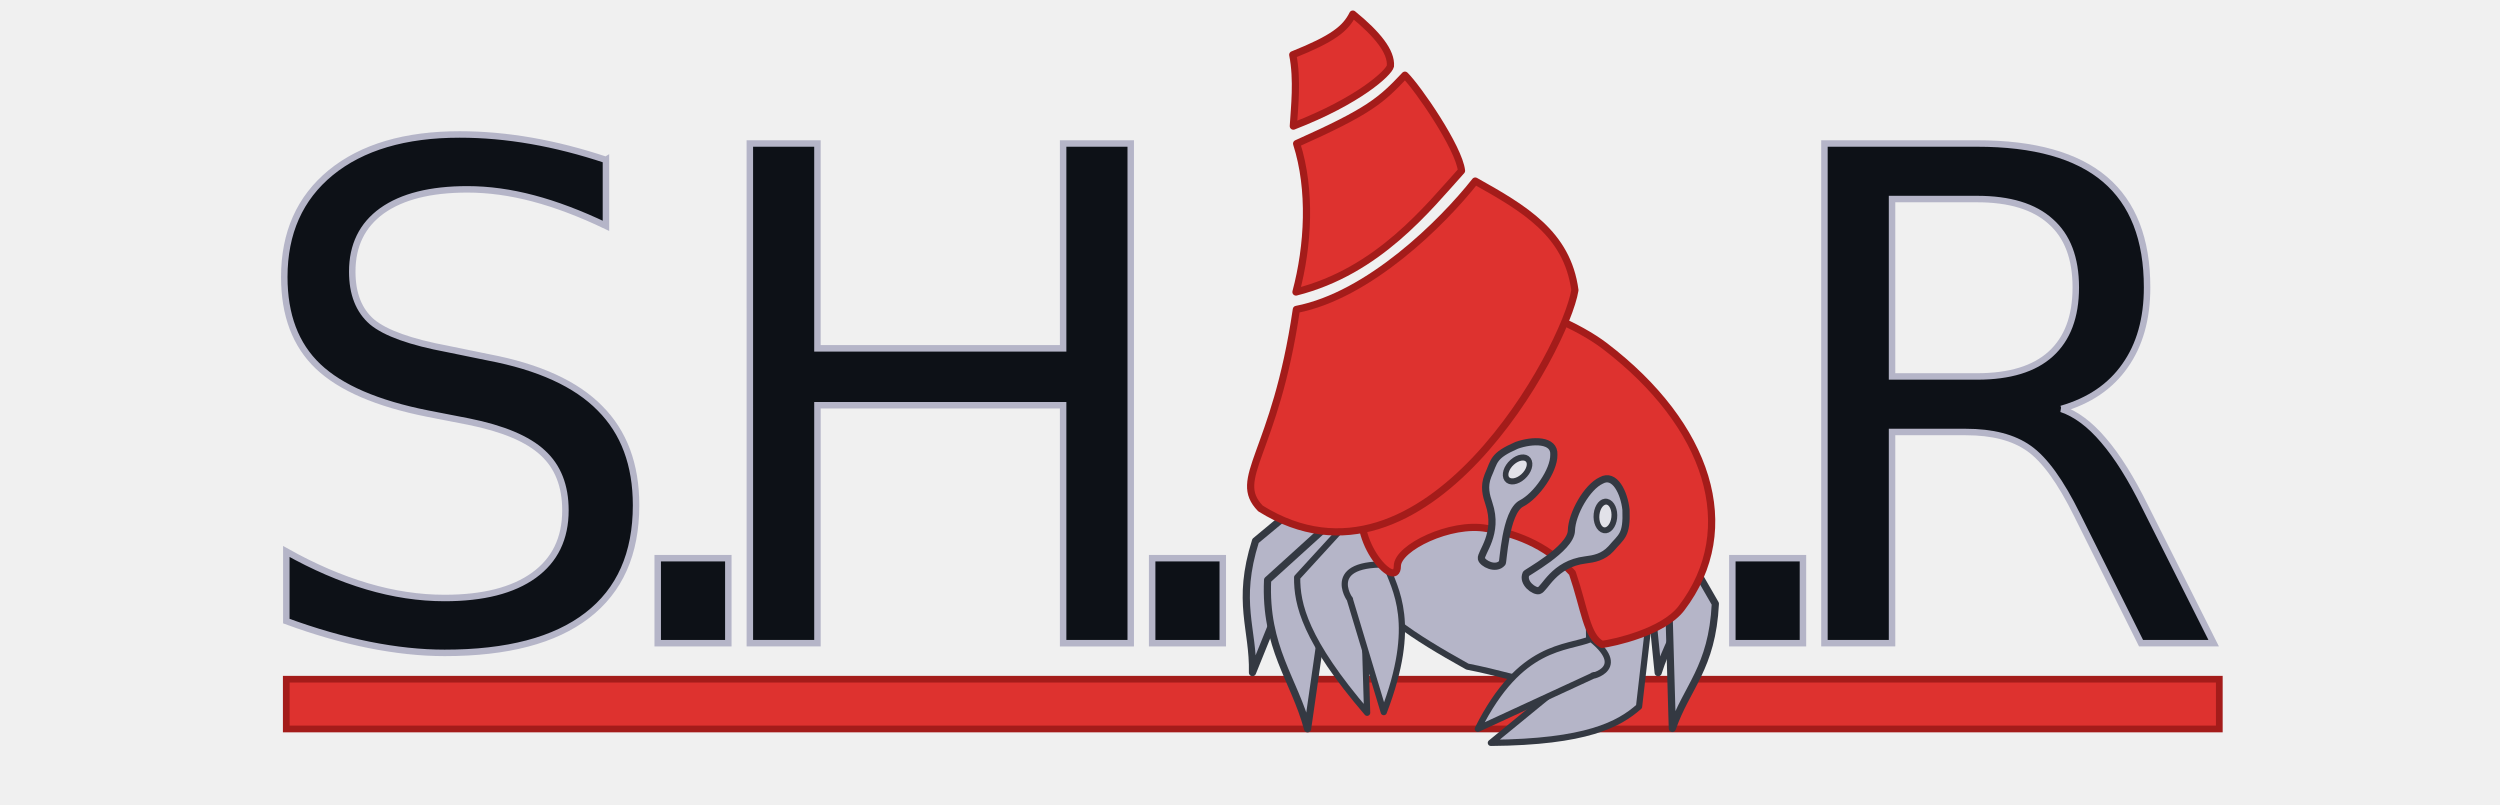
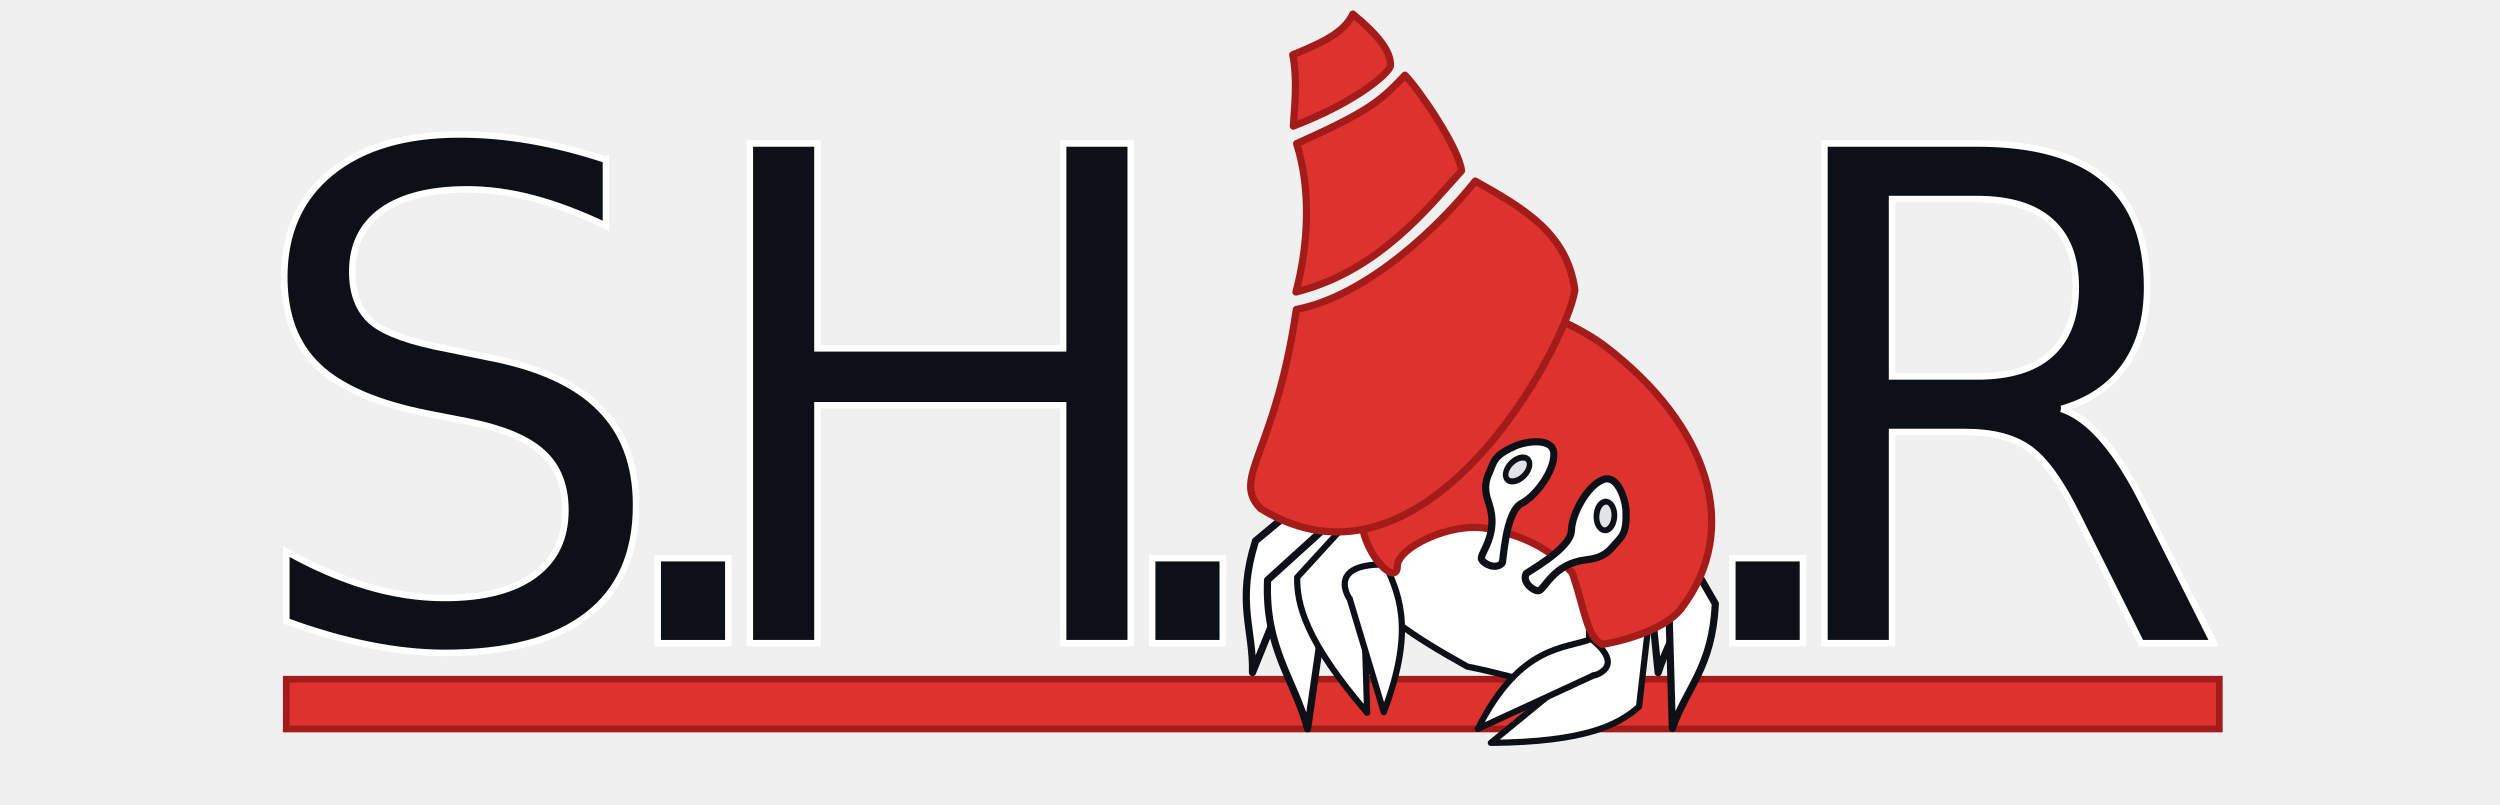
<svg xmlns="http://www.w3.org/2000/svg" width="840.416" height="270.426" viewBox="0 0 222.36 71.55" version="1.1" id="svg4551" xml:space="preserve">
  <defs id="defs4545" />
  <g id="layer1" transform="translate(-13.2753,-11.22702)">
    <g aria-label="S.H.  .R" style="font-style:normal;font-weight:normal;font-size:6.097px;line-height:1.25;font-family:sans-serif;letter-spacing:0px;word-spacing:0px;fill:#ffffff;fill-opacity:1;stroke:#343941;stroke-width:0.576;stroke-miterlimit:4;stroke-dasharray:none;stroke-opacity:1" id="text5935" />
-     <path d="m 67.171,25.448 v 5.865 q -3.423,-1.637 -6.46,-2.441 -3.036,-0.804 -5.865,-0.804 -4.912,0 -7.591,1.905 -2.649,1.905 -2.649,5.418 0,2.947 1.756,4.465 1.786,1.488 6.728,2.411 l 3.632,0.744 q 6.728,1.28 9.913,4.525 3.215,3.215 3.215,8.633 0,6.46 -4.346,9.794 -4.317,3.334 -12.682,3.334 -3.156,0 -6.728,-0.714 -3.543,-0.714 -7.353,-2.114 v -6.192 q 3.662,2.054 7.174,3.096 3.513,1.042 6.906,1.042 5.15,0 7.948,-2.024 2.798,-2.024 2.798,-5.775 0,-3.275 -2.024,-5.12 -1.995,-1.846 -6.579,-2.769 l -3.662,-0.714 q -6.728,-1.34 -9.735,-4.197 -3.007,-2.858 -3.007,-7.948 0,-5.894 4.138,-9.288 4.168,-3.394 11.461,-3.394 3.126,0 6.371,0.566 3.245,0.566 6.639,1.697 z" style="font-style:normal;font-variant:normal;font-weight:normal;font-stretch:normal;font-size:60.968px;line-height:1.25;font-family:'Rockwell Condensed';-inkscape-font-specification:'Rockwell Condensed, ';letter-spacing:0px;word-spacing:0px;fill:#0d1117;fill-opacity:1;stroke:#b5b5c8;stroke-width:0.576;stroke-miterlimit:4;stroke-dasharray:none;stroke-opacity:1" id="path896" />
-     <path d="m 71.775,60.874 h 6.281 v 7.561 h -6.281 z" style="font-style:normal;font-variant:normal;font-weight:normal;font-stretch:normal;font-size:60.968px;line-height:1.25;font-family:'Rockwell Condensed';-inkscape-font-specification:'Rockwell Condensed, ';letter-spacing:0px;word-spacing:0px;fill:#0d1117;fill-opacity:1;stroke:#b5b5c8;stroke-width:0.576;stroke-miterlimit:4;stroke-dasharray:none;stroke-opacity:1" id="path898" />
-     <path d="m 79.969,23.99 h 6.013 V 42.209 H 107.834 V 23.99 h 6.013 v 44.446 h -6.013 V 47.269 H 85.983 v 21.166 h -6.013 z" style="font-style:normal;font-variant:normal;font-weight:normal;font-stretch:normal;font-size:60.968px;line-height:1.25;font-family:'Rockwell Condensed';-inkscape-font-specification:'Rockwell Condensed, ';letter-spacing:0px;word-spacing:0px;fill:#0d1117;fill-opacity:1;stroke:#b5b5c8;stroke-width:0.576;stroke-miterlimit:4;stroke-dasharray:none;stroke-opacity:1" id="path900" />
-     <path d="m 115.753,60.874 h 6.281 v 7.561 h -6.281 z" style="font-style:normal;font-variant:normal;font-weight:normal;font-stretch:normal;font-size:60.968px;line-height:1.25;font-family:'Rockwell Condensed';-inkscape-font-specification:'Rockwell Condensed, ';letter-spacing:0px;word-spacing:0px;fill:#0d1117;fill-opacity:1;stroke:#b5b5c8;stroke-width:0.576;stroke-miterlimit:4;stroke-dasharray:none;stroke-opacity:1" id="path902" />
-     <path d="m 167.356,60.874 h 6.281 v 7.561 h -6.281 z" style="font-style:normal;font-variant:normal;font-weight:normal;font-stretch:normal;font-size:60.968px;line-height:1.25;font-family:'Rockwell Condensed';-inkscape-font-specification:'Rockwell Condensed, ';letter-spacing:0px;word-spacing:0px;fill:#0d1117;fill-opacity:1;stroke:#b5b5c8;stroke-width:0.576;stroke-miterlimit:4;stroke-dasharray:none;stroke-opacity:1" id="path904" />
-     <path d="m 196.624,47.597 q 1.935,0.655 3.751,2.798 1.846,2.143 3.691,5.894 l 6.103,12.146 h -6.46 l -5.686,-11.402 q -2.203,-4.465 -4.287,-5.924 -2.054,-1.459 -5.626,-1.459 h -6.549 V 68.435 H 175.548 V 23.99 h 13.575 q 7.621,0 11.372,3.185 3.751,3.185 3.751,9.616 0,4.197 -1.965,6.966 -1.935,2.769 -5.656,3.84 z m -15.063,-18.665 v 15.778 h 7.561 q 4.346,0 6.549,-1.995 2.233,-2.024 2.233,-5.924 0,-3.9 -2.233,-5.865 -2.203,-1.995 -6.549,-1.995 z" style="font-style:normal;font-variant:normal;font-weight:normal;font-stretch:normal;font-size:60.968px;line-height:1.25;font-family:'Rockwell Condensed';-inkscape-font-specification:'Rockwell Condensed, ';letter-spacing:0px;word-spacing:0px;fill:#0d1117;fill-opacity:1;stroke:#b5b5c8;stroke-width:0.576;stroke-miterlimit:4;stroke-dasharray:none;stroke-opacity:1" id="path906" />
+     <path d="m 67.171,25.448 v 5.865 q -3.423,-1.637 -6.46,-2.441 -3.036,-0.804 -5.865,-0.804 -4.912,0 -7.591,1.905 -2.649,1.905 -2.649,5.418 0,2.947 1.756,4.465 1.786,1.488 6.728,2.411 l 3.632,0.744 q 6.728,1.28 9.913,4.525 3.215,3.215 3.215,8.633 0,6.46 -4.346,9.794 -4.317,3.334 -12.682,3.334 -3.156,0 -6.728,-0.714 -3.543,-0.714 -7.353,-2.114 v -6.192 q 3.662,2.054 7.174,3.096 3.513,1.042 6.906,1.042 5.15,0 7.948,-2.024 2.798,-2.024 2.798,-5.775 0,-3.275 -2.024,-5.12 -1.995,-1.846 -6.579,-2.769 l -3.662,-0.714 q -6.728,-1.34 -9.735,-4.197 -3.007,-2.858 -3.007,-7.948 0,-5.894 4.138,-9.288 4.168,-3.394 11.461,-3.394 3.126,0 6.371,0.566 3.245,0.566 6.639,1.697 z" style="font-style:normal;font-variant:normal;font-weight:normal;font-stretch:normal;font-size:60.968px;line-height:1.25;font-family:'Rockwell Condensed';-inkscape-font-specification:'Rockwell Condensed, ';letter-spacing:0px;word-spacing:0px;fill:#0d1117;fill-opacity:1;stroke:#ffffff;stroke-width:0.576;stroke-miterlimit:4;stroke-dasharray:none;stroke-opacity:1" id="path896" />
+     <path d="m 71.775,60.874 h 6.281 v 7.561 h -6.281 z" style="font-style:normal;font-variant:normal;font-weight:normal;font-stretch:normal;font-size:60.968px;line-height:1.25;font-family:'Rockwell Condensed';-inkscape-font-specification:'Rockwell Condensed, ';letter-spacing:0px;word-spacing:0px;fill:#0d1117;fill-opacity:1;stroke:#ffffff;stroke-width:0.576;stroke-miterlimit:4;stroke-dasharray:none;stroke-opacity:1" id="path898" />
+     <path d="m 79.969,23.99 h 6.013 V 42.209 H 107.834 V 23.99 h 6.013 v 44.446 h -6.013 V 47.269 H 85.983 v 21.166 h -6.013 z" style="font-style:normal;font-variant:normal;font-weight:normal;font-stretch:normal;font-size:60.968px;line-height:1.25;font-family:'Rockwell Condensed';-inkscape-font-specification:'Rockwell Condensed, ';letter-spacing:0px;word-spacing:0px;fill:#0d1117;fill-opacity:1;stroke:#ffffff;stroke-width:0.576;stroke-miterlimit:4;stroke-dasharray:none;stroke-opacity:1" id="path900" />
+     <path d="m 115.753,60.874 h 6.281 v 7.561 h -6.281 z" style="font-style:normal;font-variant:normal;font-weight:normal;font-stretch:normal;font-size:60.968px;line-height:1.25;font-family:'Rockwell Condensed';-inkscape-font-specification:'Rockwell Condensed, ';letter-spacing:0px;word-spacing:0px;fill:#0d1117;fill-opacity:1;stroke:#ffffff;stroke-width:0.576;stroke-miterlimit:4;stroke-dasharray:none;stroke-opacity:1" id="path902" />
+     <path d="m 167.356,60.874 h 6.281 v 7.561 h -6.281 z" style="font-style:normal;font-variant:normal;font-weight:normal;font-stretch:normal;font-size:60.968px;line-height:1.25;font-family:'Rockwell Condensed';-inkscape-font-specification:'Rockwell Condensed, ';letter-spacing:0px;word-spacing:0px;fill:#0d1117;fill-opacity:1;stroke:#ffffff;stroke-width:0.576;stroke-miterlimit:4;stroke-dasharray:none;stroke-opacity:1" id="path904" />
+     <path d="m 196.624,47.597 q 1.935,0.655 3.751,2.798 1.846,2.143 3.691,5.894 l 6.103,12.146 h -6.46 l -5.686,-11.402 q -2.203,-4.465 -4.287,-5.924 -2.054,-1.459 -5.626,-1.459 h -6.549 V 68.435 H 175.548 V 23.99 h 13.575 q 7.621,0 11.372,3.185 3.751,3.185 3.751,9.616 0,4.197 -1.965,6.966 -1.935,2.769 -5.656,3.84 z m -15.063,-18.665 v 15.778 h 7.561 q 4.346,0 6.549,-1.995 2.233,-2.024 2.233,-5.924 0,-3.9 -2.233,-5.865 -2.203,-1.995 -6.549,-1.995 z" style="font-style:normal;font-variant:normal;font-weight:normal;font-stretch:normal;font-size:60.968px;line-height:1.25;font-family:'Rockwell Condensed';-inkscape-font-specification:'Rockwell Condensed, ';letter-spacing:0px;word-spacing:0px;fill:#0d1117;fill-opacity:1;stroke:#ffffff;stroke-width:0.576;stroke-miterlimit:4;stroke-dasharray:none;stroke-opacity:1" id="path906" />
    <rect style="fill:#de322f;fill-opacity:1;stroke:#a41c1a;stroke-width:0.598;stroke-dasharray:none;stroke-opacity:1" id="rect311" width="4.427" height="171.932" x="71.638" y="-210.67" transform="rotate(90)" />
    <g id="g2395" transform="translate(0.1322917,0.03307292)">
-       <path style="fill:#b5b5c8;fill-opacity:1;stroke:#343942;stroke-width:0.641;stroke-linecap:butt;stroke-linejoin:round;stroke-miterlimit:4;stroke-dasharray:none;stroke-dashoffset:6.667;stroke-opacity:1;paint-order:normal" d="m 158.536,51.823 c -4.46,-6.154 -5.829,-1.181 -8.013,0.855 l 8.917,6.501 1.187,11.844 c 1.374,-4.355 4.134,-7.029 4.119,-13.07 z" id="rect5675-3-2" />
-       <path style="fill:#b5b5c8;fill-opacity:1;stroke:#343942;stroke-width:0.641;stroke-linecap:butt;stroke-linejoin:round;stroke-miterlimit:4;stroke-dasharray:none;stroke-dashoffset:6.667;stroke-opacity:1;paint-order:normal" d="m 131.749,53.54 c 5.479,-5.726 5.21,-1.262 6.458,0.512 l -9.304,6.187 -4.359,10.778 c 0.089,-3.904 -1.459,-6.237 0.271,-11.714 z" id="rect5675-5-9-5" />
-       <path style="fill:#b5b5c8;fill-opacity:1;stroke:#343942;stroke-width:0.641;stroke-linecap:butt;stroke-linejoin:round;stroke-miterlimit:4;stroke-dasharray:none;stroke-dashoffset:6.667;stroke-opacity:1;paint-order:normal" d="m 132.353,56.922 c 4.719,-5.958 5.874,-0.931 7.969,1.196 l -9.186,6.114 -1.692,11.783 c -1.187,-4.41 -3.829,-7.199 -3.556,-13.234 z" id="rect5675-3" />
-       <path style="fill:#b5b5c8;fill-opacity:1;stroke:#343942;stroke-width:0.554;stroke-linecap:butt;stroke-linejoin:round;stroke-miterlimit:4;stroke-dasharray:none;stroke-dashoffset:6.667;stroke-opacity:1;paint-order:normal" d="m 137.599,54.996 c 10.963,-3.57 17.9,0.023 21.69,9.21 l -2.798,8.056 c -1.455,1.631 -7.874,-0.83 -12.832,-1.776 -4.912,-2.738 -8.34,-4.976 -9.808,-7.906 z" id="rect5651-0" />
-       <path style="fill:#b5b5c8;fill-opacity:1;stroke:#343942;stroke-width:0.554;stroke-linecap:butt;stroke-linejoin:round;stroke-miterlimit:4;stroke-dasharray:none;stroke-dashoffset:6.667;stroke-opacity:1;paint-order:normal" d="m 133.865,56.705 c 3.102,-5.21 6.312,-11.549 7.757,0.436 l -7.217,6.144 0.336,11.305 c -5.533,-6.453 -6.245,-9.658 -6.224,-12.042 z" id="rect5680-4" />
-       <path style="fill:#b5b5c8;fill-opacity:1;stroke:#343942;stroke-width:0.554;stroke-linecap:butt;stroke-linejoin:round;stroke-miterlimit:4;stroke-dasharray:none;stroke-dashoffset:6.667;stroke-opacity:1;paint-order:normal" d="m 159.831,66.176 c 1.9,-5.759 4.581,-12.342 -5.419,-5.556 l 0.095,9.472 -8.76,7.175 c 8.504,-0.073 11.393,-1.643 13.18,-3.225 z" id="rect5680-5-6" />
-       <path style="fill:#b5b5c8;fill-opacity:1;stroke:#343942;stroke-width:0.641;stroke-linecap:butt;stroke-linejoin:round;stroke-miterlimit:4;stroke-dasharray:none;stroke-dashoffset:6.667;stroke-opacity:1;paint-order:normal" d="m 161.219,57.098 c -3.142,-7.263 -4.444,-2.981 -6.232,-1.747 l 6.567,9.016 0.333,11.618 c 1.276,-3.694 3.54,-5.351 3.826,-11.088 z" id="rect5675-5-9" />
-       <path style="fill:#b5b5c8;fill-opacity:1;stroke:#343942;stroke-width:0.554;stroke-linecap:butt;stroke-linejoin:round;stroke-miterlimit:4;stroke-dasharray:none;stroke-dashoffset:6.667;stroke-opacity:1;paint-order:normal" d="m 154.951,71.237 -10.365,4.785 c 3.791,-7.583 7.874,-7.091 10.085,-7.999 3.654,2.911 -0.766,3.481 0.28,3.214 z" id="rect5680-4-6-5" />
-       <path style="fill:#b5b5c8;fill-opacity:1;stroke:#343942;stroke-width:0.554;stroke-linecap:butt;stroke-linejoin:round;stroke-miterlimit:4;stroke-dasharray:none;stroke-dashoffset:6.667;stroke-opacity:1;paint-order:normal" d="m 133.185,64.44 3.036,10.092 c 3.035,-7.912 1.013,-10.889 0.189,-13.129 -5.819,-0.116 -2.863,3.6 -3.225,3.037 z" id="rect5680-4-6" />
+       <path style="fill:#ffffff;fill-opacity:1;stroke:#0d1117;stroke-width:0.641;stroke-linecap:butt;stroke-linejoin:round;stroke-miterlimit:4;stroke-dasharray:none;stroke-dashoffset:6.667;stroke-opacity:1;paint-order:normal" d="m 158.536,51.823 c -4.46,-6.154 -5.829,-1.181 -8.013,0.855 l 8.917,6.501 1.187,11.844 c 1.374,-4.355 4.134,-7.029 4.119,-13.07 z" id="rect5675-3-2" />
+       <path style="fill:#fefeff;fill-opacity:1;stroke:#0d1117;stroke-width:0.641;stroke-linecap:butt;stroke-linejoin:round;stroke-miterlimit:4;stroke-dasharray:none;stroke-dashoffset:6.667;stroke-opacity:1;paint-order:normal" d="m 131.749,53.54 c 5.479,-5.726 5.21,-1.262 6.458,0.512 l -9.304,6.187 -4.359,10.778 c 0.089,-3.904 -1.459,-6.237 0.271,-11.714 z" id="rect5675-5-9-5" />
+       <path style="fill:#fefeff;fill-opacity:1;stroke:#0d1117;stroke-width:0.641;stroke-linecap:butt;stroke-linejoin:round;stroke-miterlimit:4;stroke-dasharray:none;stroke-dashoffset:6.667;stroke-opacity:1;paint-order:normal" d="m 132.353,56.922 c 4.719,-5.958 5.874,-0.931 7.969,1.196 l -9.186,6.114 -1.692,11.783 c -1.187,-4.41 -3.829,-7.199 -3.556,-13.234 z" id="rect5675-3" />
+       <path style="fill:#fefeff;fill-opacity:1;stroke:#0d1117;stroke-width:0.554;stroke-linecap:butt;stroke-linejoin:round;stroke-miterlimit:4;stroke-dasharray:none;stroke-dashoffset:6.667;stroke-opacity:1;paint-order:normal" d="m 137.599,54.996 c 10.963,-3.57 17.9,0.023 21.69,9.21 l -2.798,8.056 c -1.455,1.631 -7.874,-0.83 -12.832,-1.776 -4.912,-2.738 -8.34,-4.976 -9.808,-7.906 z" id="rect5651-0" />
+       <path style="fill:#fefeff;fill-opacity:1;stroke:#0d1117;stroke-width:0.554;stroke-linecap:butt;stroke-linejoin:round;stroke-miterlimit:4;stroke-dasharray:none;stroke-dashoffset:6.667;stroke-opacity:1;paint-order:normal" d="m 133.865,56.705 c 3.102,-5.21 6.312,-11.549 7.757,0.436 l -7.217,6.144 0.336,11.305 c -5.533,-6.453 -6.245,-9.658 -6.224,-12.042 z" id="rect5680-4" />
+       <path style="fill:#ffffff;fill-opacity:1;stroke:#0d1117;stroke-width:0.554;stroke-linecap:butt;stroke-linejoin:round;stroke-miterlimit:4;stroke-dasharray:none;stroke-dashoffset:6.667;stroke-opacity:1;paint-order:normal" d="m 159.831,66.176 c 1.9,-5.759 4.581,-12.342 -5.419,-5.556 l 0.095,9.472 -8.76,7.175 c 8.504,-0.073 11.393,-1.643 13.18,-3.225 z" id="rect5680-5-6" />
+       <path style="fill:#fefeff;fill-opacity:1;stroke:#0d1117;stroke-width:0.641;stroke-linecap:butt;stroke-linejoin:round;stroke-miterlimit:4;stroke-dasharray:none;stroke-dashoffset:6.667;stroke-opacity:1;paint-order:normal" d="m 161.219,57.098 c -3.142,-7.263 -4.444,-2.981 -6.232,-1.747 l 6.567,9.016 0.333,11.618 c 1.276,-3.694 3.54,-5.351 3.826,-11.088 z" id="rect5675-5-9" />
+       <path style="fill:#fefeff;fill-opacity:1;stroke:#0d1117;stroke-width:0.554;stroke-linecap:butt;stroke-linejoin:round;stroke-miterlimit:4;stroke-dasharray:none;stroke-dashoffset:6.667;stroke-opacity:1;paint-order:normal" d="m 154.951,71.237 -10.365,4.785 c 3.791,-7.583 7.874,-7.091 10.085,-7.999 3.654,2.911 -0.766,3.481 0.28,3.214 z" id="rect5680-4-6-5" />
+       <path style="fill:#fefeff;fill-opacity:1;stroke:#0d1117;stroke-width:0.554;stroke-linecap:butt;stroke-linejoin:round;stroke-miterlimit:4;stroke-dasharray:none;stroke-dashoffset:6.667;stroke-opacity:1;paint-order:normal" d="m 133.185,64.44 3.036,10.092 c 3.035,-7.912 1.013,-10.889 0.189,-13.129 -5.819,-0.116 -2.863,3.6 -3.225,3.037 z" id="rect5680-4-6" />
      <path style="fill:#de322f;fill-opacity:1;stroke:#a41c1a;stroke-width:0.641;stroke-linecap:butt;stroke-linejoin:round;stroke-miterlimit:4;stroke-dasharray:none;stroke-dashoffset:6.667;stroke-opacity:1;paint-order:normal" d="m 162.702,65.289 c -1.649,2.163 -6.101,3.091 -7.067,3.222 -1.371,-0.687 -1.532,-3.108 -2.642,-6.359 -2.448,-2.679 -5.334,-3.533 -7.637,-3.958 -3.151,-0.582 -7.924,1.702 -7.928,3.351 -0.006,2.381 -4.692,-2.733 -2.711,-6.475 2.998,-5.661 6.568,-14.692 12.086,-16.365 2.174,-0.659 6.865,1.574 9.084,3.268 9.199,7.022 12.229,16.214 6.815,23.315 z" id="path4508" />
      <path style="fill:#de322f;fill-opacity:1;stroke:#a41c1a;stroke-width:0.641;stroke-linecap:butt;stroke-linejoin:round;stroke-miterlimit:4;stroke-dasharray:none;stroke-dashoffset:6.667;stroke-opacity:1;paint-order:normal" d="m 128.447,38.716 c 6.437,-1.242 12.956,-7.671 15.91,-11.418 4.343,2.435 8.191,4.661 8.863,9.705 -0.808,5.085 -13.333,28.53 -27.963,19.417 -2.626,-2.712 1.298,-4.765 3.19,-17.704 z" id="rect4495-3" />
      <path style="fill:#de322f;fill-opacity:1;stroke:#a41c1a;stroke-width:0.641;stroke-linecap:butt;stroke-linejoin:round;stroke-miterlimit:4;stroke-dasharray:none;stroke-dashoffset:6.667;stroke-opacity:1;paint-order:normal" d="m 128.47,23.968 c 6.442,-2.881 7.506,-3.824 9.633,-6.087 1.141,1.119 4.808,6.441 5.033,8.503 -2.993,3.301 -7.365,8.926 -14.725,10.783 1.102,-4.125 1.369,-9.104 0.059,-13.199 z" id="rect4495-3-0" />
      <path style="fill:#de322f;fill-opacity:1;stroke:#a41c1a;stroke-width:0.641;stroke-linecap:butt;stroke-linejoin:round;stroke-miterlimit:4;stroke-dasharray:none;stroke-dashoffset:6.667;stroke-opacity:1;paint-order:normal" d="m 128.127,16.067 c 3.581,-1.434 4.691,-2.318 5.341,-3.619 2.213,1.805 3.444,3.356 3.343,4.623 -0.145,0.606 -2.8,3.079 -8.634,5.341 0.1,-1.646 0.391,-4.133 -0.051,-6.345 z" id="rect4495-3-0-2" />
-       <path style="fill:#b5b5c8;fill-opacity:1;stroke:#343942;stroke-width:0.641;stroke-linecap:butt;stroke-linejoin:round;stroke-miterlimit:4;stroke-dasharray:none;stroke-dashoffset:6.667;stroke-opacity:1;paint-order:normal" d="m 146.756,61.267 c -0.572,0.67 -1.769,0.033 -1.85,-0.384 -0.102,-0.524 1.582,-2.201 0.669,-4.895 -0.243,-0.717 -0.473,-1.518 -0.091,-2.477 0.601,-1.338 0.421,-1.773 2.553,-2.705 1.427,-0.513 3.401,-0.528 3.31,0.843 0.029,1.386 -1.545,3.642 -2.874,4.322 -1.464,0.75 -1.632,5.376 -1.718,5.296 z" id="path5656-6-8-45-4" />
-       <path style="fill:#b5b5c8;fill-opacity:1;stroke:#343942;stroke-width:0.641;stroke-linecap:butt;stroke-linejoin:round;stroke-miterlimit:4;stroke-dasharray:none;stroke-dashoffset:6.667;stroke-opacity:1;paint-order:normal" d="m 148.873,62.233 c -0.356,0.804 0.74,1.601 1.152,1.493 0.518,-0.137 1.3,-2.378 4.131,-2.731 0.754,-0.094 1.577,-0.236 2.277,-0.996 0.947,-1.122 1.418,-1.149 1.332,-3.468 -0.158,-1.504 -1.004,-3.281 -2.202,-2.604 -1.264,0.577 -2.617,2.972 -2.653,4.46 -0.04,1.64 -4.146,3.805 -4.036,3.847 z" id="path5656-6-8-45-4-2" />
-       <ellipse style="fill:#e2e2e9;fill-opacity:1;stroke:#343942;stroke-width:0.519;stroke-linecap:butt;stroke-linejoin:round;stroke-miterlimit:4;stroke-dasharray:none;stroke-dashoffset:6.667;stroke-opacity:1;paint-order:normal" id="path4524" cx="87.329" cy="138.588" rx="1.276" ry="0.802" transform="matrix(0.7466309,-0.6652385,0.5983284,0.801251,0,0)" />
-       <ellipse style="fill:#e2e2e9;fill-opacity:1;stroke:#343942;stroke-width:0.519;stroke-linecap:butt;stroke-linejoin:round;stroke-miterlimit:4;stroke-dasharray:none;stroke-dashoffset:6.667;stroke-opacity:1;paint-order:normal" id="path4524-4" cx="-25.244" cy="161.962" rx="1.276" ry="0.802" transform="matrix(0.1122697,-0.9936778,0.9802831,0.1975979,0,0)" />
+       <path style="fill:#fefeff;fill-opacity:1;stroke:#0d1117;stroke-width:0.641;stroke-linecap:butt;stroke-linejoin:round;stroke-miterlimit:4;stroke-dasharray:none;stroke-dashoffset:6.667;stroke-opacity:1;paint-order:normal" d="m 146.756,61.267 c -0.572,0.67 -1.769,0.033 -1.85,-0.384 -0.102,-0.524 1.582,-2.201 0.669,-4.895 -0.243,-0.717 -0.473,-1.518 -0.091,-2.477 0.601,-1.338 0.421,-1.773 2.553,-2.705 1.427,-0.513 3.401,-0.528 3.31,0.843 0.029,1.386 -1.545,3.642 -2.874,4.322 -1.464,0.75 -1.632,5.376 -1.718,5.296 z" id="path5656-6-8-45-4" />
+       <path style="fill:#fefeff;fill-opacity:1;stroke:#0d1117;stroke-width:0.641;stroke-linecap:butt;stroke-linejoin:round;stroke-miterlimit:4;stroke-dasharray:none;stroke-dashoffset:6.667;stroke-opacity:1;paint-order:normal" d="m 148.873,62.233 c -0.356,0.804 0.74,1.601 1.152,1.493 0.518,-0.137 1.3,-2.378 4.131,-2.731 0.754,-0.094 1.577,-0.236 2.277,-0.996 0.947,-1.122 1.418,-1.149 1.332,-3.468 -0.158,-1.504 -1.004,-3.281 -2.202,-2.604 -1.264,0.577 -2.617,2.972 -2.653,4.46 -0.04,1.64 -4.146,3.805 -4.036,3.847 z" id="path5656-6-8-45-4-2" />
+       <ellipse style="fill:#e2e2e9;fill-opacity:1;stroke:#0d1117;stroke-width:0.519;stroke-linecap:butt;stroke-linejoin:round;stroke-miterlimit:4;stroke-dasharray:none;stroke-dashoffset:6.667;stroke-opacity:1;paint-order:normal" id="path4524" cx="87.329" cy="138.588" rx="1.276" ry="0.802" transform="matrix(0.7466309,-0.6652385,0.5983284,0.801251,0,0)" />
+       <ellipse style="fill:#e2e2e9;fill-opacity:1;stroke:#0d1117;stroke-width:0.519;stroke-linecap:butt;stroke-linejoin:round;stroke-miterlimit:4;stroke-dasharray:none;stroke-dashoffset:6.667;stroke-opacity:1;paint-order:normal" id="path4524-4" cx="-25.244" cy="161.962" rx="1.276" ry="0.802" transform="matrix(0.1122697,-0.9936778,0.9802831,0.1975979,0,0)" />
    </g>
  </g>
</svg>
